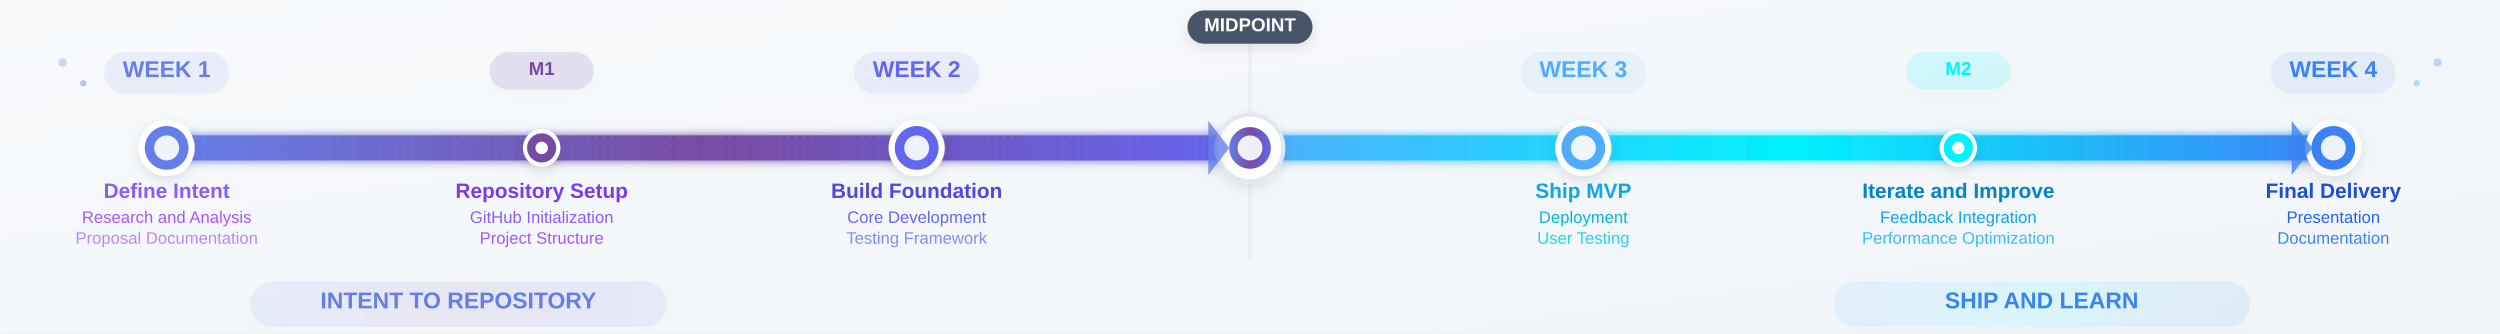
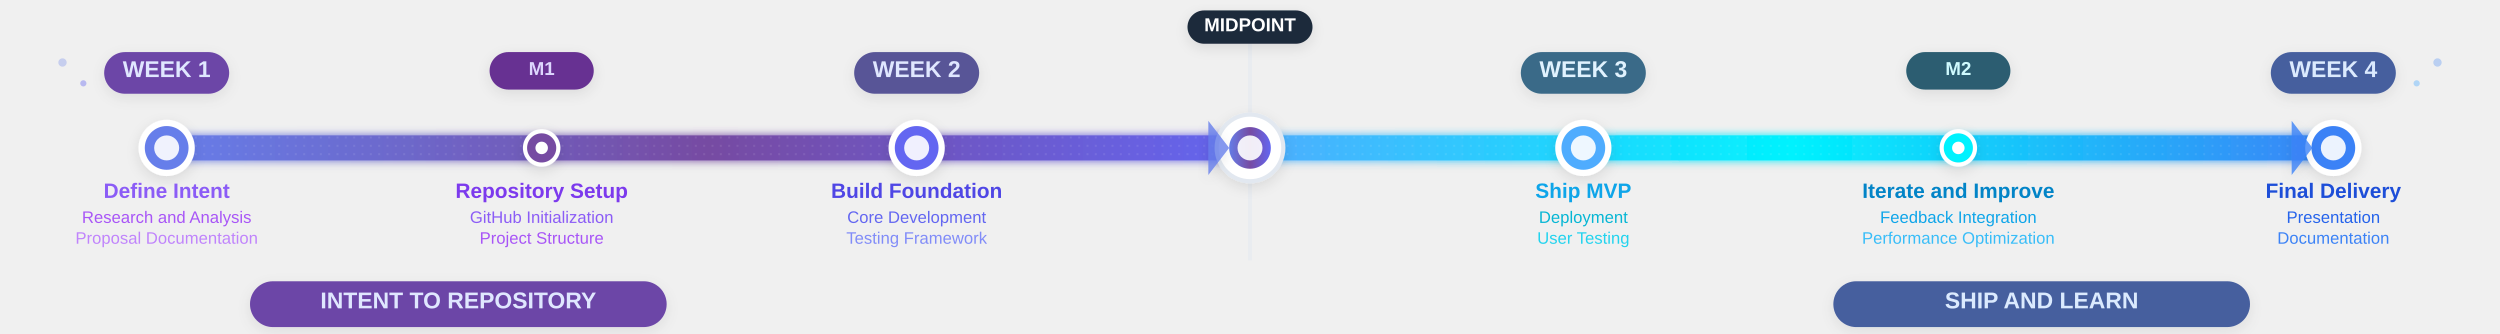
<svg xmlns="http://www.w3.org/2000/svg" viewBox="0 0 1200 160" width="1200" height="160">
  <defs>
    <linearGradient id="primaryGrad" x1="0%" y1="0%" x2="100%" y2="0%">
      <stop offset="0%" style="stop-color:#667eea;stop-opacity:1" />
      <stop offset="50%" style="stop-color:#764ba2;stop-opacity:1" />
      <stop offset="100%" style="stop-color:#6366f1;stop-opacity:1" />
    </linearGradient>
    <linearGradient id="secondaryGrad" x1="0%" y1="0%" x2="100%" y2="0%">
      <stop offset="0%" style="stop-color:#4facfe;stop-opacity:1" />
      <stop offset="50%" style="stop-color:#00f2fe;stop-opacity:1" />
      <stop offset="100%" style="stop-color:#3b82f6;stop-opacity:1" />
    </linearGradient>
    <linearGradient id="textGrad1" x1="0%" y1="0%" x2="100%" y2="0%">
      <stop offset="0%" style="stop-color:#8b5cf6;stop-opacity:1" />
      <stop offset="100%" style="stop-color:#6366f1;stop-opacity:1" />
    </linearGradient>
    <linearGradient id="textGrad2" x1="0%" y1="0%" x2="100%" y2="0%">
      <stop offset="0%" style="stop-color:#06b6d4;stop-opacity:1" />
      <stop offset="100%" style="stop-color:#3b82f6;stop-opacity:1" />
    </linearGradient>
-     <linearGradient id="bgGrad" x1="0%" y1="0%" x2="100%" y2="100%">
-       <stop offset="0%" style="stop-color:#f8fafc;stop-opacity:1" />
-       <stop offset="100%" style="stop-color:#f1f5f9;stop-opacity:1" />
-     </linearGradient>
    <filter id="dropShadow" x="-50%" y="-50%" width="200%" height="200%">
      <feDropShadow dx="0" dy="2" stdDeviation="3" flood-color="#000000" flood-opacity="0.1" />
    </filter>
    <filter id="softGlow" x="-50%" y="-50%" width="200%" height="200%">
      <feGaussianBlur stdDeviation="2" result="coloredBlur" />
      <feMerge>
        <feMergeNode in="coloredBlur" />
        <feMergeNode in="SourceGraphic" />
      </feMerge>
    </filter>
    <pattern id="dots" patternUnits="userSpaceOnUse" width="4" height="4">
      <circle cx="2" cy="2" r="0.5" fill="#ffffff" opacity="0.1" />
    </pattern>
  </defs>
-   <rect width="100%" height="100%" fill="url(#bgGrad)" />
  <rect x="80" y="65" width="1040" height="12" rx="6" fill="#e2e8f0" filter="url(#dropShadow)" opacity="0.3" />
  <rect x="80" y="65" width="520" height="12" rx="6" fill="url(#primaryGrad)" filter="url(#softGlow)" />
  <rect x="80" y="65" width="520" height="12" rx="6" fill="url(#dots)" />
  <rect x="600" y="65" width="520" height="12" rx="6" fill="url(#secondaryGrad)" filter="url(#softGlow)" />
  <rect x="600" y="65" width="520" height="12" rx="6" fill="url(#dots)" />
  <circle cx="80" cy="71" r="12" fill="#667eea" stroke="#ffffff" stroke-width="3" filter="url(#dropShadow)" />
  <circle cx="80" cy="71" r="6" fill="#ffffff" opacity="0.9" />
-   <rect x="50" y="25" width="60" height="20" rx="10" fill="#667eea" opacity="0.1" filter="url(#dropShadow)" />
-   <text x="80" y="37" font-family="Arial, sans-serif" font-size="11" font-weight="600" fill="#667eea" text-anchor="middle">WEEK 1</text>
+   <rect x="50" y="25" width="60" height="20" rx="10" fill="#4c1d95" opacity="0.8" filter="url(#dropShadow)" />
+   <text x="80" y="37" font-family="Arial, sans-serif" font-size="11" font-weight="600" fill="#e0e7ff" text-anchor="middle">WEEK 1</text>
  <text x="80" y="95" font-family="Arial, sans-serif" font-size="10" font-weight="600" fill="#8b5cf6" text-anchor="middle">Define Intent</text>
  <text x="80" y="107" font-family="Arial, sans-serif" font-size="8" fill="#a855f7" text-anchor="middle">Research and Analysis</text>
  <text x="80" y="117" font-family="Arial, sans-serif" font-size="8" fill="#c084fc" text-anchor="middle">Proposal Documentation</text>
  <circle cx="260" cy="71" r="8" fill="#764ba2" stroke="#ffffff" stroke-width="2" filter="url(#dropShadow)" />
  <circle cx="260" cy="71" r="3" fill="#ffffff" />
-   <rect x="235" y="25" width="50" height="18" rx="9" fill="#764ba2" opacity="0.15" filter="url(#dropShadow)" />
-   <text x="260" y="36" font-family="Arial, sans-serif" font-size="9" font-weight="700" fill="#764ba2" text-anchor="middle">M1</text>
+   <rect x="235" y="25" width="50" height="18" rx="9" fill="#581c87" opacity="0.9" filter="url(#dropShadow)" />
+   <text x="260" y="36" font-family="Arial, sans-serif" font-size="9" font-weight="700" fill="#ddd6fe" text-anchor="middle">M1</text>
  <text x="260" y="95" font-family="Arial, sans-serif" font-size="10" font-weight="600" fill="#7c3aed" text-anchor="middle">Repository Setup</text>
  <text x="260" y="107" font-family="Arial, sans-serif" font-size="8" fill="#8b5cf6" text-anchor="middle">GitHub Initialization</text>
  <text x="260" y="117" font-family="Arial, sans-serif" font-size="8" fill="#a855f7" text-anchor="middle">Project Structure</text>
  <circle cx="440" cy="71" r="12" fill="#6366f1" stroke="#ffffff" stroke-width="3" filter="url(#dropShadow)" />
  <circle cx="440" cy="71" r="6" fill="#ffffff" opacity="0.9" />
-   <rect x="410" y="25" width="60" height="20" rx="10" fill="#6366f1" opacity="0.1" filter="url(#dropShadow)" />
-   <text x="440" y="37" font-family="Arial, sans-serif" font-size="11" font-weight="600" fill="#6366f1" text-anchor="middle">WEEK 2</text>
+   <rect x="410" y="25" width="60" height="20" rx="10" fill="#312e81" opacity="0.8" filter="url(#dropShadow)" />
+   <text x="440" y="37" font-family="Arial, sans-serif" font-size="11" font-weight="600" fill="#e0e7ff" text-anchor="middle">WEEK 2</text>
  <text x="440" y="95" font-family="Arial, sans-serif" font-size="10" font-weight="600" fill="#4f46e5" text-anchor="middle">Build Foundation</text>
  <text x="440" y="107" font-family="Arial, sans-serif" font-size="8" fill="#6366f1" text-anchor="middle">Core Development</text>
  <text x="440" y="117" font-family="Arial, sans-serif" font-size="8" fill="#818cf8" text-anchor="middle">Testing Framework</text>
  <line x1="600" y1="15" x2="600" y2="125" stroke="#e2e8f0" stroke-width="2" opacity="0.5" />
  <circle cx="600" cy="71" r="16" fill="#ffffff" stroke="#e2e8f0" stroke-width="2" filter="url(#dropShadow)" />
  <circle cx="600" cy="71" r="10" fill="url(#primaryGrad)" />
  <circle cx="600" cy="71" r="6" fill="#ffffff" opacity="0.9" />
-   <rect x="570" y="5" width="60" height="16" rx="8" fill="#475569" filter="url(#dropShadow)" />
+   <rect x="570" y="5" width="60" height="16" rx="8" fill="#1e293b" filter="url(#dropShadow)" />
  <text x="600" y="15" font-family="Arial, sans-serif" font-size="9" font-weight="700" fill="#ffffff" text-anchor="middle">MIDPOINT</text>
  <circle cx="760" cy="71" r="12" fill="#4facfe" stroke="#ffffff" stroke-width="3" filter="url(#dropShadow)" />
  <circle cx="760" cy="71" r="6" fill="#ffffff" opacity="0.9" />
-   <rect x="730" y="25" width="60" height="20" rx="10" fill="#4facfe" opacity="0.1" filter="url(#dropShadow)" />
-   <text x="760" y="37" font-family="Arial, sans-serif" font-size="11" font-weight="600" fill="#4facfe" text-anchor="middle">WEEK 3</text>
+   <rect x="730" y="25" width="60" height="20" rx="10" fill="#0c4a6e" opacity="0.8" filter="url(#dropShadow)" />
+   <text x="760" y="37" font-family="Arial, sans-serif" font-size="11" font-weight="600" fill="#e0f2fe" text-anchor="middle">WEEK 3</text>
  <text x="760" y="95" font-family="Arial, sans-serif" font-size="10" font-weight="600" fill="#0ea5e9" text-anchor="middle">Ship MVP</text>
  <text x="760" y="107" font-family="Arial, sans-serif" font-size="8" fill="#06b6d4" text-anchor="middle">Deployment</text>
  <text x="760" y="117" font-family="Arial, sans-serif" font-size="8" fill="#22d3ee" text-anchor="middle">User Testing</text>
  <circle cx="940" cy="71" r="8" fill="#00f2fe" stroke="#ffffff" stroke-width="2" filter="url(#dropShadow)" />
  <circle cx="940" cy="71" r="3" fill="#ffffff" />
-   <rect x="915" y="25" width="50" height="18" rx="9" fill="#00f2fe" opacity="0.15" filter="url(#dropShadow)" />
-   <text x="940" y="36" font-family="Arial, sans-serif" font-size="9" font-weight="700" fill="#00f2fe" text-anchor="middle">M2</text>
+   <rect x="915" y="25" width="50" height="18" rx="9" fill="#164e63" opacity="0.9" filter="url(#dropShadow)" />
+   <text x="940" y="36" font-family="Arial, sans-serif" font-size="9" font-weight="700" fill="#cffafe" text-anchor="middle">M2</text>
  <text x="940" y="95" font-family="Arial, sans-serif" font-size="10" font-weight="600" fill="#0284c7" text-anchor="middle">Iterate and Improve</text>
  <text x="940" y="107" font-family="Arial, sans-serif" font-size="8" fill="#0ea5e9" text-anchor="middle">Feedback Integration</text>
  <text x="940" y="117" font-family="Arial, sans-serif" font-size="8" fill="#38bdf8" text-anchor="middle">Performance Optimization</text>
  <circle cx="1120" cy="71" r="12" fill="#3b82f6" stroke="#ffffff" stroke-width="3" filter="url(#dropShadow)" />
  <circle cx="1120" cy="71" r="6" fill="#ffffff" opacity="0.9" />
-   <rect x="1090" y="25" width="60" height="20" rx="10" fill="#3b82f6" opacity="0.1" filter="url(#dropShadow)" />
-   <text x="1120" y="37" font-family="Arial, sans-serif" font-size="11" font-weight="600" fill="#3b82f6" text-anchor="middle">WEEK 4</text>
+   <rect x="1090" y="25" width="60" height="20" rx="10" fill="#1e3a8a" opacity="0.8" filter="url(#dropShadow)" />
+   <text x="1120" y="37" font-family="Arial, sans-serif" font-size="11" font-weight="600" fill="#dbeafe" text-anchor="middle">WEEK 4</text>
  <text x="1120" y="95" font-family="Arial, sans-serif" font-size="10" font-weight="600" fill="#1d4ed8" text-anchor="middle">Final Delivery</text>
  <text x="1120" y="107" font-family="Arial, sans-serif" font-size="8" fill="#2563eb" text-anchor="middle">Presentation</text>
  <text x="1120" y="117" font-family="Arial, sans-serif" font-size="8" fill="#3b82f6" text-anchor="middle">Documentation</text>
-   <rect x="120" y="135" width="200" height="22" rx="11" fill="url(#primaryGrad)" opacity="0.1" filter="url(#dropShadow)" />
-   <text x="220" y="148" font-family="Arial, sans-serif" font-size="11" font-weight="700" fill="#667eea" text-anchor="middle">INTENT TO REPOSITORY</text>
-   <rect x="880" y="135" width="200" height="22" rx="11" fill="url(#secondaryGrad)" opacity="0.1" filter="url(#dropShadow)" />
-   <text x="980" y="148" font-family="Arial, sans-serif" font-size="11" font-weight="700" fill="#3b82f6" text-anchor="middle">SHIP AND LEARN</text>
+   <rect x="120" y="135" width="200" height="22" rx="11" fill="#4c1d95" opacity="0.8" filter="url(#dropShadow)" />
+   <text x="220" y="148" font-family="Arial, sans-serif" font-size="11" font-weight="700" fill="#e0e7ff" text-anchor="middle">INTENT TO REPOSITORY</text>
+   <rect x="880" y="135" width="200" height="22" rx="11" fill="#1e3a8a" opacity="0.8" filter="url(#dropShadow)" />
+   <text x="980" y="148" font-family="Arial, sans-serif" font-size="11" font-weight="700" fill="#dbeafe" text-anchor="middle">SHIP AND LEARN</text>
  <polygon points="580,58 590,71 580,84" fill="#667eea" opacity="0.8" filter="url(#dropShadow)" />
  <polygon points="1100,58 1110,71 1100,84" fill="#3b82f6" opacity="0.8" filter="url(#dropShadow)" />
  <circle cx="30" cy="30" r="2" fill="#667eea" opacity="0.3" />
  <circle cx="40" cy="40" r="1.5" fill="#6366f1" opacity="0.4" />
  <circle cx="1170" cy="30" r="2" fill="#3b82f6" opacity="0.3" />
  <circle cx="1160" cy="40" r="1.5" fill="#4facfe" opacity="0.4" />
</svg>
